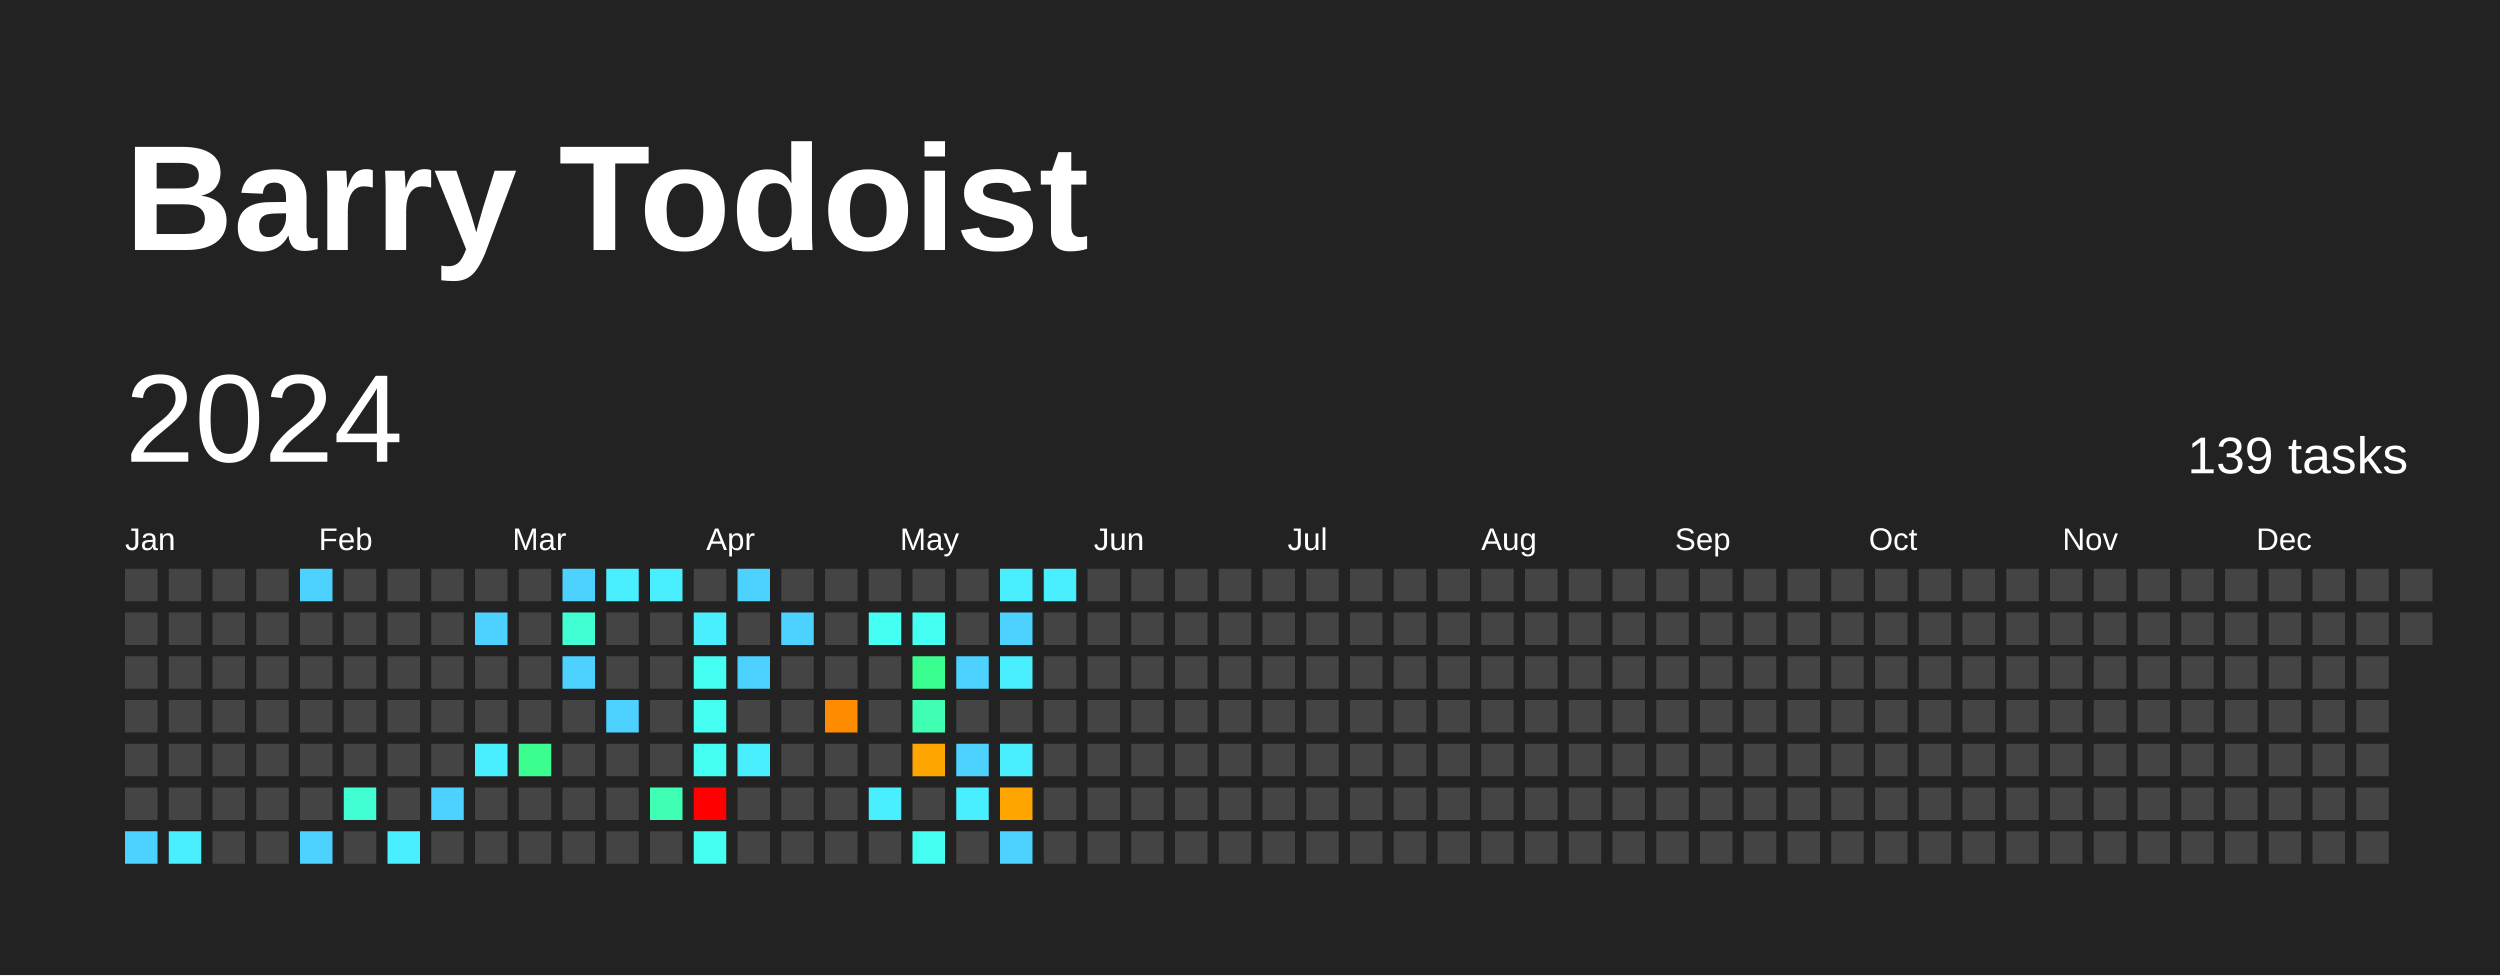
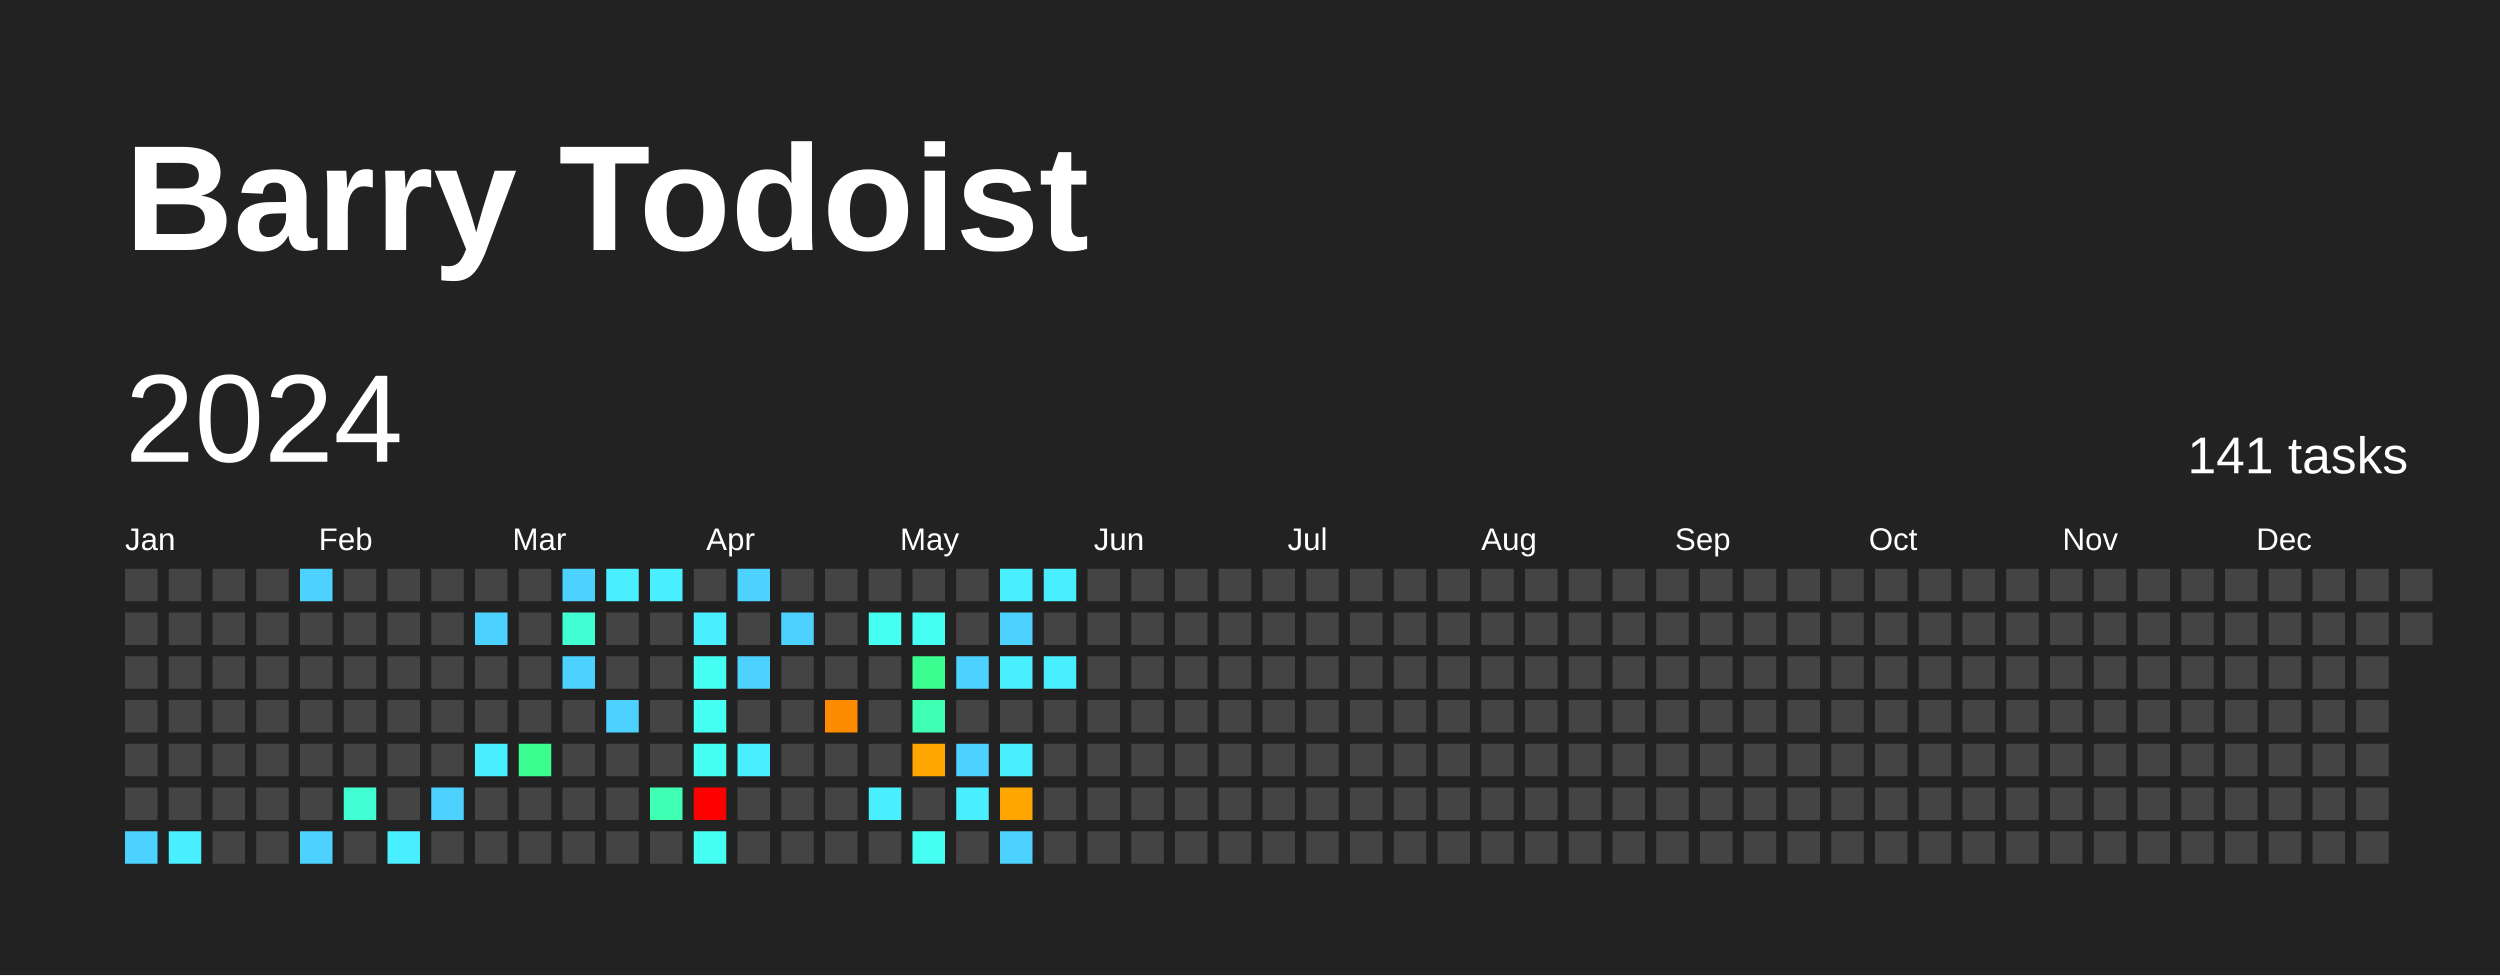
<svg xmlns="http://www.w3.org/2000/svg" baseProfile="full" height="78mm" version="1.1" viewBox="0,0,200,78" width="200mm">
  <defs />
  <rect fill="#222222" height="78" width="200" x="0" y="0" />
  <text fill="#FFFFFF" style="font-size:12px; font-family:Arial; font-weight:bold;" x="10" y="20">Barry Todoist</text>
  <text dominant-baseline="hanging" fill="#FFFFFF" style="font-size:10.0px; font-family:Arial;" x="10" y="30">2024</text>
-   <text dominant-baseline="hanging" fill="#FFFFFF" style="font-size:4.125px; font-family:Arial;" x="175" y="35">139 tasks</text>
+   <text dominant-baseline="hanging" fill="#FFFFFF" style="font-size:4.125px; font-family:Arial;" x="175" y="35">141 tasks</text>
  <text fill="#FFFFFF" style="font-size:2.5px; font-family:Arial" x="10.0" y="44">Jan</text>
  <text fill="#FFFFFF" style="font-size:2.5px; font-family:Arial" x="25.5" y="44">Feb</text>
  <text fill="#FFFFFF" style="font-size:2.5px; font-family:Arial" x="41.0" y="44">Mar</text>
  <text fill="#FFFFFF" style="font-size:2.5px; font-family:Arial" x="56.5" y="44">Apr</text>
  <text fill="#FFFFFF" style="font-size:2.5px; font-family:Arial" x="72.0" y="44">May</text>
  <text fill="#FFFFFF" style="font-size:2.5px; font-family:Arial" x="87.5" y="44">Jun</text>
  <text fill="#FFFFFF" style="font-size:2.5px; font-family:Arial" x="103.0" y="44">Jul</text>
  <text fill="#FFFFFF" style="font-size:2.5px; font-family:Arial" x="118.5" y="44">Aug</text>
  <text fill="#FFFFFF" style="font-size:2.5px; font-family:Arial" x="134.0" y="44">Sep</text>
  <text fill="#FFFFFF" style="font-size:2.5px; font-family:Arial" x="149.5" y="44">Oct</text>
  <text fill="#FFFFFF" style="font-size:2.5px; font-family:Arial" x="165.0" y="44">Nov</text>
  <text fill="#FFFFFF" style="font-size:2.5px; font-family:Arial" x="180.5" y="44">Dec</text>
  <rect fill="#444444" height="2.6" width="2.6" x="10.0" y="45.5" />
  <rect fill="#444444" height="2.6" width="2.6" x="10.0" y="49.0" />
  <rect fill="#444444" height="2.6" width="2.6" x="10.0" y="52.5" />
  <rect fill="#444444" height="2.6" width="2.6" x="10.0" y="56.0" />
  <rect fill="#444444" height="2.6" width="2.6" x="10.0" y="59.5" />
  <rect fill="#444444" height="2.6" width="2.6" x="10.0" y="63.0" />
  <rect fill="#4dd2ff" height="2.6" width="2.6" x="10.0" y="66.5" />
  <rect fill="#444444" height="2.6" width="2.6" x="13.5" y="45.5" />
  <rect fill="#444444" height="2.6" width="2.6" x="13.5" y="49.0" />
  <rect fill="#444444" height="2.6" width="2.6" x="13.5" y="52.5" />
  <rect fill="#444444" height="2.6" width="2.6" x="13.5" y="56.0" />
  <rect fill="#444444" height="2.6" width="2.6" x="13.5" y="59.5" />
  <rect fill="#444444" height="2.6" width="2.6" x="13.5" y="63.0" />
  <rect fill="#49efff" height="2.6" width="2.6" x="13.5" y="66.5" />
  <rect fill="#444444" height="2.6" width="2.6" x="17.0" y="45.5" />
  <rect fill="#444444" height="2.6" width="2.6" x="17.0" y="49.0" />
  <rect fill="#444444" height="2.6" width="2.6" x="17.0" y="52.5" />
  <rect fill="#444444" height="2.6" width="2.6" x="17.0" y="56.0" />
  <rect fill="#444444" height="2.6" width="2.6" x="17.0" y="59.5" />
  <rect fill="#444444" height="2.6" width="2.6" x="17.0" y="63.0" />
  <rect fill="#444444" height="2.6" width="2.6" x="17.0" y="66.5" />
  <rect fill="#444444" height="2.6" width="2.6" x="20.5" y="45.5" />
  <rect fill="#444444" height="2.6" width="2.6" x="20.5" y="49.0" />
  <rect fill="#444444" height="2.6" width="2.6" x="20.5" y="52.5" />
  <rect fill="#444444" height="2.6" width="2.6" x="20.5" y="56.0" />
  <rect fill="#444444" height="2.6" width="2.6" x="20.5" y="59.5" />
  <rect fill="#444444" height="2.6" width="2.6" x="20.5" y="63.0" />
  <rect fill="#444444" height="2.6" width="2.6" x="20.5" y="66.5" />
  <rect fill="#4dd2ff" height="2.6" width="2.6" x="24.0" y="45.5" />
  <rect fill="#444444" height="2.6" width="2.6" x="24.0" y="49.0" />
  <rect fill="#444444" height="2.6" width="2.6" x="24.0" y="52.5" />
  <rect fill="#444444" height="2.6" width="2.6" x="24.0" y="56.0" />
  <rect fill="#444444" height="2.6" width="2.6" x="24.0" y="59.5" />
  <rect fill="#444444" height="2.6" width="2.6" x="24.0" y="63.0" />
  <rect fill="#4dd2ff" height="2.6" width="2.6" x="24.0" y="66.5" />
  <rect fill="#444444" height="2.6" width="2.6" x="27.5" y="45.5" />
  <rect fill="#444444" height="2.6" width="2.6" x="27.5" y="49.0" />
  <rect fill="#444444" height="2.6" width="2.6" x="27.5" y="52.5" />
  <rect fill="#444444" height="2.6" width="2.6" x="27.5" y="56.0" />
  <rect fill="#444444" height="2.6" width="2.6" x="27.5" y="59.5" />
  <rect fill="#41ffd2" height="2.6" width="2.6" x="27.5" y="63.0" />
  <rect fill="#444444" height="2.6" width="2.6" x="27.5" y="66.5" />
  <rect fill="#444444" height="2.6" width="2.6" x="31.0" y="45.5" />
  <rect fill="#444444" height="2.6" width="2.6" x="31.0" y="49.0" />
  <rect fill="#444444" height="2.6" width="2.6" x="31.0" y="52.5" />
  <rect fill="#444444" height="2.6" width="2.6" x="31.0" y="56.0" />
  <rect fill="#444444" height="2.6" width="2.6" x="31.0" y="59.5" />
  <rect fill="#444444" height="2.6" width="2.6" x="31.0" y="63.0" />
  <rect fill="#49efff" height="2.6" width="2.6" x="31.0" y="66.5" />
  <rect fill="#444444" height="2.6" width="2.6" x="34.5" y="45.5" />
  <rect fill="#444444" height="2.6" width="2.6" x="34.5" y="49.0" />
  <rect fill="#444444" height="2.6" width="2.6" x="34.5" y="52.5" />
  <rect fill="#444444" height="2.6" width="2.6" x="34.5" y="56.0" />
  <rect fill="#444444" height="2.6" width="2.6" x="34.5" y="59.5" />
  <rect fill="#4dd2ff" height="2.6" width="2.6" x="34.5" y="63.0" />
  <rect fill="#444444" height="2.6" width="2.6" x="34.5" y="66.5" />
  <rect fill="#444444" height="2.6" width="2.6" x="38.0" y="45.5" />
  <rect fill="#4dd2ff" height="2.6" width="2.6" x="38.0" y="49.0" />
  <rect fill="#444444" height="2.6" width="2.6" x="38.0" y="52.5" />
  <rect fill="#444444" height="2.6" width="2.6" x="38.0" y="56.0" />
  <rect fill="#49efff" height="2.6" width="2.6" x="38.0" y="59.5" />
  <rect fill="#444444" height="2.6" width="2.6" x="38.0" y="63.0" />
  <rect fill="#444444" height="2.6" width="2.6" x="38.0" y="66.5" />
  <rect fill="#444444" height="2.6" width="2.6" x="41.5" y="45.5" />
  <rect fill="#444444" height="2.6" width="2.6" x="41.5" y="49.0" />
  <rect fill="#444444" height="2.6" width="2.6" x="41.5" y="52.5" />
  <rect fill="#444444" height="2.6" width="2.6" x="41.5" y="56.0" />
  <rect fill="#3aff90" height="2.6" width="2.6" x="41.5" y="59.5" />
  <rect fill="#444444" height="2.6" width="2.6" x="41.5" y="63.0" />
  <rect fill="#444444" height="2.6" width="2.6" x="41.5" y="66.5" />
  <rect fill="#4dd2ff" height="2.6" width="2.6" x="45.0" y="45.5" />
  <rect fill="#41ffd2" height="2.6" width="2.6" x="45.0" y="49.0" />
  <rect fill="#4dd2ff" height="2.6" width="2.6" x="45.0" y="52.5" />
  <rect fill="#444444" height="2.6" width="2.6" x="45.0" y="56.0" />
  <rect fill="#444444" height="2.6" width="2.6" x="45.0" y="59.5" />
  <rect fill="#444444" height="2.6" width="2.6" x="45.0" y="63.0" />
  <rect fill="#444444" height="2.6" width="2.6" x="45.0" y="66.5" />
  <rect fill="#49efff" height="2.6" width="2.6" x="48.5" y="45.5" />
  <rect fill="#444444" height="2.6" width="2.6" x="48.5" y="49.0" />
  <rect fill="#444444" height="2.6" width="2.6" x="48.5" y="52.5" />
  <rect fill="#4dd2ff" height="2.6" width="2.6" x="48.5" y="56.0" />
  <rect fill="#444444" height="2.6" width="2.6" x="48.5" y="59.5" />
  <rect fill="#444444" height="2.6" width="2.6" x="48.5" y="63.0" />
  <rect fill="#444444" height="2.6" width="2.6" x="48.5" y="66.5" />
  <rect fill="#49efff" height="2.6" width="2.6" x="52.0" y="45.5" />
  <rect fill="#444444" height="2.6" width="2.6" x="52.0" y="49.0" />
  <rect fill="#444444" height="2.6" width="2.6" x="52.0" y="52.5" />
  <rect fill="#444444" height="2.6" width="2.6" x="52.0" y="56.0" />
  <rect fill="#444444" height="2.6" width="2.6" x="52.0" y="59.5" />
  <rect fill="#3effb2" height="2.6" width="2.6" x="52.0" y="63.0" />
  <rect fill="#444444" height="2.6" width="2.6" x="52.0" y="66.5" />
  <rect fill="#444444" height="2.6" width="2.6" x="55.5" y="45.5" />
  <rect fill="#49efff" height="2.6" width="2.6" x="55.5" y="49.0" />
  <rect fill="#45fff2" height="2.6" width="2.6" x="55.5" y="52.5" />
  <rect fill="#45fff2" height="2.6" width="2.6" x="55.5" y="56.0" />
  <rect fill="#45fff2" height="2.6" width="2.6" x="55.5" y="59.5" />
  <rect fill="red" height="2.6" width="2.6" x="55.5" y="63.0" />
  <rect fill="#45fff2" height="2.6" width="2.6" x="55.5" y="66.5" />
  <rect fill="#4dd2ff" height="2.6" width="2.6" x="59.0" y="45.5" />
  <rect fill="#444444" height="2.6" width="2.6" x="59.0" y="49.0" />
  <rect fill="#4dd2ff" height="2.6" width="2.6" x="59.0" y="52.5" />
  <rect fill="#444444" height="2.6" width="2.6" x="59.0" y="56.0" />
  <rect fill="#49efff" height="2.6" width="2.6" x="59.0" y="59.5" />
  <rect fill="#444444" height="2.6" width="2.6" x="59.0" y="63.0" />
  <rect fill="#444444" height="2.6" width="2.6" x="59.0" y="66.5" />
  <rect fill="#444444" height="2.6" width="2.6" x="62.5" y="45.5" />
  <rect fill="#4dd2ff" height="2.6" width="2.6" x="62.5" y="49.0" />
  <rect fill="#444444" height="2.6" width="2.6" x="62.5" y="52.5" />
  <rect fill="#444444" height="2.6" width="2.6" x="62.5" y="56.0" />
  <rect fill="#444444" height="2.6" width="2.6" x="62.5" y="59.5" />
  <rect fill="#444444" height="2.6" width="2.6" x="62.5" y="63.0" />
  <rect fill="#444444" height="2.6" width="2.6" x="62.5" y="66.5" />
  <rect fill="#444444" height="2.6" width="2.6" x="66.0" y="45.5" />
  <rect fill="#444444" height="2.6" width="2.6" x="66.0" y="49.0" />
  <rect fill="#444444" height="2.6" width="2.6" x="66.0" y="52.5" />
  <rect fill="#ff8c00" height="2.6" width="2.6" x="66.0" y="56.0" />
  <rect fill="#444444" height="2.6" width="2.6" x="66.0" y="59.5" />
  <rect fill="#444444" height="2.6" width="2.6" x="66.0" y="63.0" />
  <rect fill="#444444" height="2.6" width="2.6" x="66.0" y="66.5" />
  <rect fill="#444444" height="2.6" width="2.6" x="69.5" y="45.5" />
  <rect fill="#45fff2" height="2.6" width="2.6" x="69.5" y="49.0" />
  <rect fill="#444444" height="2.6" width="2.6" x="69.5" y="52.5" />
  <rect fill="#444444" height="2.6" width="2.6" x="69.5" y="56.0" />
  <rect fill="#444444" height="2.6" width="2.6" x="69.5" y="59.5" />
  <rect fill="#49efff" height="2.6" width="2.6" x="69.5" y="63.0" />
  <rect fill="#444444" height="2.6" width="2.6" x="69.5" y="66.5" />
  <rect fill="#444444" height="2.6" width="2.6" x="73.0" y="45.5" />
  <rect fill="#45fff2" height="2.6" width="2.6" x="73.0" y="49.0" />
  <rect fill="#3aff90" height="2.6" width="2.6" x="73.0" y="52.5" />
  <rect fill="#3effb2" height="2.6" width="2.6" x="73.0" y="56.0" />
  <rect fill="#ffa600" height="2.6" width="2.6" x="73.0" y="59.5" />
  <rect fill="#444444" height="2.6" width="2.6" x="73.0" y="63.0" />
  <rect fill="#45fff2" height="2.6" width="2.6" x="73.0" y="66.5" />
  <rect fill="#444444" height="2.6" width="2.6" x="76.5" y="45.5" />
  <rect fill="#444444" height="2.6" width="2.6" x="76.5" y="49.0" />
  <rect fill="#4dd2ff" height="2.6" width="2.6" x="76.5" y="52.5" />
  <rect fill="#444444" height="2.6" width="2.6" x="76.5" y="56.0" />
  <rect fill="#4dd2ff" height="2.6" width="2.6" x="76.5" y="59.5" />
  <rect fill="#49efff" height="2.6" width="2.6" x="76.5" y="63.0" />
  <rect fill="#444444" height="2.6" width="2.6" x="76.5" y="66.5" />
  <rect fill="#49efff" height="2.6" width="2.6" x="80.0" y="45.5" />
  <rect fill="#4dd2ff" height="2.6" width="2.6" x="80.0" y="49.0" />
  <rect fill="#49efff" height="2.6" width="2.6" x="80.0" y="52.5" />
  <rect fill="#444444" height="2.6" width="2.6" x="80.0" y="56.0" />
  <rect fill="#49efff" height="2.6" width="2.6" x="80.0" y="59.5" />
  <rect fill="#ffa600" height="2.6" width="2.6" x="80.0" y="63.0" />
  <rect fill="#4dd2ff" height="2.6" width="2.6" x="80.0" y="66.5" />
  <rect fill="#49efff" height="2.6" width="2.6" x="83.5" y="45.5" />
  <rect fill="#444444" height="2.6" width="2.6" x="83.5" y="49.0" />
-   <rect fill="#444444" height="2.6" width="2.6" x="83.5" y="52.5" />
+   <rect fill="#49efff" height="2.6" width="2.6" x="83.5" y="52.5" />
  <rect fill="#444444" height="2.6" width="2.6" x="83.5" y="56.0" />
  <rect fill="#444444" height="2.6" width="2.6" x="83.5" y="59.5" />
  <rect fill="#444444" height="2.6" width="2.6" x="83.5" y="63.0" />
  <rect fill="#444444" height="2.6" width="2.6" x="83.5" y="66.5" />
  <rect fill="#444444" height="2.6" width="2.6" x="87.0" y="45.5" />
  <rect fill="#444444" height="2.6" width="2.6" x="87.0" y="49.0" />
  <rect fill="#444444" height="2.6" width="2.6" x="87.0" y="52.5" />
  <rect fill="#444444" height="2.6" width="2.6" x="87.0" y="56.0" />
  <rect fill="#444444" height="2.6" width="2.6" x="87.0" y="59.5" />
  <rect fill="#444444" height="2.6" width="2.6" x="87.0" y="63.0" />
  <rect fill="#444444" height="2.6" width="2.6" x="87.0" y="66.5" />
  <rect fill="#444444" height="2.6" width="2.6" x="90.5" y="45.5" />
  <rect fill="#444444" height="2.6" width="2.6" x="90.5" y="49.0" />
  <rect fill="#444444" height="2.6" width="2.6" x="90.5" y="52.5" />
  <rect fill="#444444" height="2.6" width="2.6" x="90.5" y="56.0" />
  <rect fill="#444444" height="2.6" width="2.6" x="90.5" y="59.5" />
  <rect fill="#444444" height="2.6" width="2.6" x="90.5" y="63.0" />
  <rect fill="#444444" height="2.6" width="2.6" x="90.5" y="66.5" />
  <rect fill="#444444" height="2.6" width="2.6" x="94.0" y="45.5" />
  <rect fill="#444444" height="2.6" width="2.6" x="94.0" y="49.0" />
  <rect fill="#444444" height="2.6" width="2.6" x="94.0" y="52.5" />
  <rect fill="#444444" height="2.6" width="2.6" x="94.0" y="56.0" />
  <rect fill="#444444" height="2.6" width="2.6" x="94.0" y="59.5" />
  <rect fill="#444444" height="2.6" width="2.6" x="94.0" y="63.0" />
  <rect fill="#444444" height="2.6" width="2.6" x="94.0" y="66.5" />
  <rect fill="#444444" height="2.6" width="2.6" x="97.5" y="45.5" />
  <rect fill="#444444" height="2.6" width="2.6" x="97.5" y="49.0" />
  <rect fill="#444444" height="2.6" width="2.6" x="97.5" y="52.5" />
  <rect fill="#444444" height="2.6" width="2.6" x="97.5" y="56.0" />
  <rect fill="#444444" height="2.6" width="2.6" x="97.5" y="59.5" />
  <rect fill="#444444" height="2.6" width="2.6" x="97.5" y="63.0" />
  <rect fill="#444444" height="2.6" width="2.6" x="97.5" y="66.5" />
  <rect fill="#444444" height="2.6" width="2.6" x="101.0" y="45.5" />
  <rect fill="#444444" height="2.6" width="2.6" x="101.0" y="49.0" />
  <rect fill="#444444" height="2.6" width="2.6" x="101.0" y="52.5" />
  <rect fill="#444444" height="2.6" width="2.6" x="101.0" y="56.0" />
  <rect fill="#444444" height="2.6" width="2.6" x="101.0" y="59.5" />
  <rect fill="#444444" height="2.6" width="2.6" x="101.0" y="63.0" />
  <rect fill="#444444" height="2.6" width="2.6" x="101.0" y="66.5" />
  <rect fill="#444444" height="2.6" width="2.6" x="104.5" y="45.5" />
  <rect fill="#444444" height="2.6" width="2.6" x="104.5" y="49.0" />
  <rect fill="#444444" height="2.6" width="2.6" x="104.5" y="52.5" />
  <rect fill="#444444" height="2.6" width="2.6" x="104.5" y="56.0" />
  <rect fill="#444444" height="2.6" width="2.6" x="104.5" y="59.5" />
  <rect fill="#444444" height="2.6" width="2.6" x="104.5" y="63.0" />
  <rect fill="#444444" height="2.6" width="2.6" x="104.5" y="66.5" />
  <rect fill="#444444" height="2.6" width="2.6" x="108.0" y="45.5" />
  <rect fill="#444444" height="2.6" width="2.6" x="108.0" y="49.0" />
  <rect fill="#444444" height="2.6" width="2.6" x="108.0" y="52.5" />
  <rect fill="#444444" height="2.6" width="2.6" x="108.0" y="56.0" />
  <rect fill="#444444" height="2.6" width="2.6" x="108.0" y="59.5" />
  <rect fill="#444444" height="2.6" width="2.6" x="108.0" y="63.0" />
  <rect fill="#444444" height="2.6" width="2.6" x="108.0" y="66.5" />
  <rect fill="#444444" height="2.6" width="2.6" x="111.5" y="45.5" />
  <rect fill="#444444" height="2.6" width="2.6" x="111.5" y="49.0" />
  <rect fill="#444444" height="2.6" width="2.6" x="111.5" y="52.5" />
  <rect fill="#444444" height="2.6" width="2.6" x="111.5" y="56.0" />
  <rect fill="#444444" height="2.6" width="2.6" x="111.5" y="59.5" />
  <rect fill="#444444" height="2.6" width="2.6" x="111.5" y="63.0" />
  <rect fill="#444444" height="2.6" width="2.6" x="111.5" y="66.5" />
  <rect fill="#444444" height="2.6" width="2.6" x="115.0" y="45.5" />
  <rect fill="#444444" height="2.6" width="2.6" x="115.0" y="49.0" />
  <rect fill="#444444" height="2.6" width="2.6" x="115.0" y="52.5" />
  <rect fill="#444444" height="2.6" width="2.6" x="115.0" y="56.0" />
  <rect fill="#444444" height="2.6" width="2.6" x="115.0" y="59.5" />
  <rect fill="#444444" height="2.6" width="2.6" x="115.0" y="63.0" />
  <rect fill="#444444" height="2.6" width="2.6" x="115.0" y="66.5" />
  <rect fill="#444444" height="2.6" width="2.6" x="118.5" y="45.5" />
  <rect fill="#444444" height="2.6" width="2.6" x="118.5" y="49.0" />
  <rect fill="#444444" height="2.6" width="2.6" x="118.5" y="52.5" />
  <rect fill="#444444" height="2.6" width="2.6" x="118.5" y="56.0" />
  <rect fill="#444444" height="2.6" width="2.6" x="118.5" y="59.5" />
  <rect fill="#444444" height="2.6" width="2.6" x="118.5" y="63.0" />
  <rect fill="#444444" height="2.6" width="2.6" x="118.5" y="66.5" />
  <rect fill="#444444" height="2.6" width="2.6" x="122.0" y="45.5" />
  <rect fill="#444444" height="2.6" width="2.6" x="122.0" y="49.0" />
  <rect fill="#444444" height="2.6" width="2.6" x="122.0" y="52.5" />
  <rect fill="#444444" height="2.6" width="2.6" x="122.0" y="56.0" />
  <rect fill="#444444" height="2.6" width="2.6" x="122.0" y="59.5" />
  <rect fill="#444444" height="2.6" width="2.6" x="122.0" y="63.0" />
  <rect fill="#444444" height="2.6" width="2.6" x="122.0" y="66.5" />
  <rect fill="#444444" height="2.6" width="2.6" x="125.5" y="45.5" />
  <rect fill="#444444" height="2.6" width="2.6" x="125.5" y="49.0" />
  <rect fill="#444444" height="2.6" width="2.6" x="125.5" y="52.5" />
  <rect fill="#444444" height="2.6" width="2.6" x="125.5" y="56.0" />
  <rect fill="#444444" height="2.6" width="2.6" x="125.5" y="59.5" />
  <rect fill="#444444" height="2.6" width="2.6" x="125.5" y="63.0" />
  <rect fill="#444444" height="2.6" width="2.6" x="125.5" y="66.5" />
  <rect fill="#444444" height="2.6" width="2.6" x="129.0" y="45.5" />
  <rect fill="#444444" height="2.6" width="2.6" x="129.0" y="49.0" />
  <rect fill="#444444" height="2.6" width="2.6" x="129.0" y="52.5" />
  <rect fill="#444444" height="2.6" width="2.6" x="129.0" y="56.0" />
  <rect fill="#444444" height="2.6" width="2.6" x="129.0" y="59.5" />
  <rect fill="#444444" height="2.6" width="2.6" x="129.0" y="63.0" />
  <rect fill="#444444" height="2.6" width="2.6" x="129.0" y="66.5" />
  <rect fill="#444444" height="2.6" width="2.6" x="132.5" y="45.5" />
  <rect fill="#444444" height="2.6" width="2.6" x="132.5" y="49.0" />
  <rect fill="#444444" height="2.6" width="2.6" x="132.5" y="52.5" />
  <rect fill="#444444" height="2.6" width="2.6" x="132.5" y="56.0" />
  <rect fill="#444444" height="2.6" width="2.6" x="132.5" y="59.5" />
  <rect fill="#444444" height="2.6" width="2.6" x="132.5" y="63.0" />
  <rect fill="#444444" height="2.6" width="2.6" x="132.5" y="66.5" />
  <rect fill="#444444" height="2.6" width="2.6" x="136.0" y="45.5" />
  <rect fill="#444444" height="2.6" width="2.6" x="136.0" y="49.0" />
  <rect fill="#444444" height="2.6" width="2.6" x="136.0" y="52.5" />
  <rect fill="#444444" height="2.6" width="2.6" x="136.0" y="56.0" />
  <rect fill="#444444" height="2.6" width="2.6" x="136.0" y="59.5" />
  <rect fill="#444444" height="2.6" width="2.6" x="136.0" y="63.0" />
  <rect fill="#444444" height="2.6" width="2.6" x="136.0" y="66.5" />
  <rect fill="#444444" height="2.6" width="2.6" x="139.5" y="45.5" />
  <rect fill="#444444" height="2.6" width="2.6" x="139.5" y="49.0" />
  <rect fill="#444444" height="2.6" width="2.6" x="139.5" y="52.5" />
  <rect fill="#444444" height="2.6" width="2.6" x="139.5" y="56.0" />
  <rect fill="#444444" height="2.6" width="2.6" x="139.5" y="59.5" />
  <rect fill="#444444" height="2.6" width="2.6" x="139.5" y="63.0" />
  <rect fill="#444444" height="2.6" width="2.6" x="139.5" y="66.5" />
  <rect fill="#444444" height="2.6" width="2.6" x="143.0" y="45.5" />
  <rect fill="#444444" height="2.6" width="2.6" x="143.0" y="49.0" />
  <rect fill="#444444" height="2.6" width="2.6" x="143.0" y="52.5" />
  <rect fill="#444444" height="2.6" width="2.6" x="143.0" y="56.0" />
  <rect fill="#444444" height="2.6" width="2.6" x="143.0" y="59.5" />
  <rect fill="#444444" height="2.6" width="2.6" x="143.0" y="63.0" />
  <rect fill="#444444" height="2.6" width="2.6" x="143.0" y="66.5" />
  <rect fill="#444444" height="2.6" width="2.6" x="146.5" y="45.5" />
  <rect fill="#444444" height="2.6" width="2.6" x="146.5" y="49.0" />
  <rect fill="#444444" height="2.6" width="2.6" x="146.5" y="52.5" />
  <rect fill="#444444" height="2.6" width="2.6" x="146.5" y="56.0" />
  <rect fill="#444444" height="2.6" width="2.6" x="146.5" y="59.5" />
  <rect fill="#444444" height="2.6" width="2.6" x="146.5" y="63.0" />
  <rect fill="#444444" height="2.6" width="2.6" x="146.5" y="66.5" />
  <rect fill="#444444" height="2.6" width="2.6" x="150.0" y="45.5" />
  <rect fill="#444444" height="2.6" width="2.6" x="150.0" y="49.0" />
  <rect fill="#444444" height="2.6" width="2.6" x="150.0" y="52.5" />
  <rect fill="#444444" height="2.6" width="2.6" x="150.0" y="56.0" />
  <rect fill="#444444" height="2.6" width="2.6" x="150.0" y="59.5" />
  <rect fill="#444444" height="2.6" width="2.6" x="150.0" y="63.0" />
  <rect fill="#444444" height="2.6" width="2.6" x="150.0" y="66.5" />
  <rect fill="#444444" height="2.6" width="2.6" x="153.5" y="45.5" />
  <rect fill="#444444" height="2.6" width="2.6" x="153.5" y="49.0" />
  <rect fill="#444444" height="2.6" width="2.6" x="153.5" y="52.5" />
  <rect fill="#444444" height="2.6" width="2.6" x="153.5" y="56.0" />
  <rect fill="#444444" height="2.6" width="2.6" x="153.5" y="59.5" />
  <rect fill="#444444" height="2.6" width="2.6" x="153.5" y="63.0" />
  <rect fill="#444444" height="2.6" width="2.6" x="153.5" y="66.5" />
  <rect fill="#444444" height="2.6" width="2.6" x="157.0" y="45.5" />
  <rect fill="#444444" height="2.6" width="2.6" x="157.0" y="49.0" />
  <rect fill="#444444" height="2.6" width="2.6" x="157.0" y="52.5" />
  <rect fill="#444444" height="2.6" width="2.6" x="157.0" y="56.0" />
  <rect fill="#444444" height="2.6" width="2.6" x="157.0" y="59.5" />
  <rect fill="#444444" height="2.6" width="2.6" x="157.0" y="63.0" />
  <rect fill="#444444" height="2.6" width="2.6" x="157.0" y="66.5" />
  <rect fill="#444444" height="2.6" width="2.6" x="160.5" y="45.5" />
  <rect fill="#444444" height="2.6" width="2.6" x="160.5" y="49.0" />
  <rect fill="#444444" height="2.6" width="2.6" x="160.5" y="52.5" />
  <rect fill="#444444" height="2.6" width="2.6" x="160.5" y="56.0" />
  <rect fill="#444444" height="2.6" width="2.6" x="160.5" y="59.5" />
  <rect fill="#444444" height="2.6" width="2.6" x="160.5" y="63.0" />
  <rect fill="#444444" height="2.6" width="2.6" x="160.5" y="66.5" />
  <rect fill="#444444" height="2.6" width="2.6" x="164.0" y="45.5" />
  <rect fill="#444444" height="2.6" width="2.6" x="164.0" y="49.0" />
  <rect fill="#444444" height="2.6" width="2.6" x="164.0" y="52.5" />
  <rect fill="#444444" height="2.6" width="2.6" x="164.0" y="56.0" />
  <rect fill="#444444" height="2.6" width="2.6" x="164.0" y="59.5" />
  <rect fill="#444444" height="2.6" width="2.6" x="164.0" y="63.0" />
  <rect fill="#444444" height="2.6" width="2.6" x="164.0" y="66.5" />
  <rect fill="#444444" height="2.6" width="2.6" x="167.5" y="45.5" />
  <rect fill="#444444" height="2.6" width="2.6" x="167.5" y="49.0" />
  <rect fill="#444444" height="2.6" width="2.6" x="167.5" y="52.5" />
  <rect fill="#444444" height="2.6" width="2.6" x="167.5" y="56.0" />
  <rect fill="#444444" height="2.6" width="2.6" x="167.5" y="59.5" />
  <rect fill="#444444" height="2.6" width="2.6" x="167.5" y="63.0" />
  <rect fill="#444444" height="2.6" width="2.6" x="167.5" y="66.5" />
  <rect fill="#444444" height="2.6" width="2.6" x="171.0" y="45.5" />
  <rect fill="#444444" height="2.6" width="2.6" x="171.0" y="49.0" />
  <rect fill="#444444" height="2.6" width="2.6" x="171.0" y="52.5" />
  <rect fill="#444444" height="2.6" width="2.6" x="171.0" y="56.0" />
  <rect fill="#444444" height="2.6" width="2.6" x="171.0" y="59.5" />
  <rect fill="#444444" height="2.6" width="2.6" x="171.0" y="63.0" />
  <rect fill="#444444" height="2.6" width="2.6" x="171.0" y="66.5" />
  <rect fill="#444444" height="2.6" width="2.6" x="174.5" y="45.5" />
  <rect fill="#444444" height="2.6" width="2.6" x="174.5" y="49.0" />
  <rect fill="#444444" height="2.6" width="2.6" x="174.5" y="52.5" />
  <rect fill="#444444" height="2.6" width="2.6" x="174.5" y="56.0" />
  <rect fill="#444444" height="2.6" width="2.6" x="174.5" y="59.5" />
  <rect fill="#444444" height="2.6" width="2.6" x="174.5" y="63.0" />
  <rect fill="#444444" height="2.6" width="2.6" x="174.5" y="66.5" />
  <rect fill="#444444" height="2.6" width="2.6" x="178.0" y="45.5" />
  <rect fill="#444444" height="2.6" width="2.6" x="178.0" y="49.0" />
  <rect fill="#444444" height="2.6" width="2.6" x="178.0" y="52.5" />
  <rect fill="#444444" height="2.6" width="2.6" x="178.0" y="56.0" />
  <rect fill="#444444" height="2.6" width="2.6" x="178.0" y="59.5" />
  <rect fill="#444444" height="2.6" width="2.6" x="178.0" y="63.0" />
  <rect fill="#444444" height="2.6" width="2.6" x="178.0" y="66.5" />
  <rect fill="#444444" height="2.6" width="2.6" x="181.5" y="45.5" />
  <rect fill="#444444" height="2.6" width="2.6" x="181.5" y="49.0" />
  <rect fill="#444444" height="2.6" width="2.6" x="181.5" y="52.5" />
  <rect fill="#444444" height="2.6" width="2.6" x="181.5" y="56.0" />
  <rect fill="#444444" height="2.6" width="2.6" x="181.5" y="59.5" />
  <rect fill="#444444" height="2.6" width="2.6" x="181.5" y="63.0" />
  <rect fill="#444444" height="2.6" width="2.6" x="181.5" y="66.5" />
  <rect fill="#444444" height="2.6" width="2.6" x="185.0" y="45.5" />
  <rect fill="#444444" height="2.6" width="2.6" x="185.0" y="49.0" />
  <rect fill="#444444" height="2.6" width="2.6" x="185.0" y="52.5" />
  <rect fill="#444444" height="2.6" width="2.6" x="185.0" y="56.0" />
  <rect fill="#444444" height="2.6" width="2.6" x="185.0" y="59.5" />
  <rect fill="#444444" height="2.6" width="2.6" x="185.0" y="63.0" />
  <rect fill="#444444" height="2.6" width="2.6" x="185.0" y="66.5" />
  <rect fill="#444444" height="2.6" width="2.6" x="188.5" y="45.5" />
  <rect fill="#444444" height="2.6" width="2.6" x="188.5" y="49.0" />
  <rect fill="#444444" height="2.6" width="2.6" x="188.5" y="52.5" />
  <rect fill="#444444" height="2.6" width="2.6" x="188.5" y="56.0" />
  <rect fill="#444444" height="2.6" width="2.6" x="188.5" y="59.5" />
  <rect fill="#444444" height="2.6" width="2.6" x="188.5" y="63.0" />
  <rect fill="#444444" height="2.6" width="2.6" x="188.5" y="66.5" />
  <rect fill="#444444" height="2.6" width="2.6" x="192.0" y="45.5" />
  <rect fill="#444444" height="2.6" width="2.6" x="192.0" y="49.0" />
</svg>
